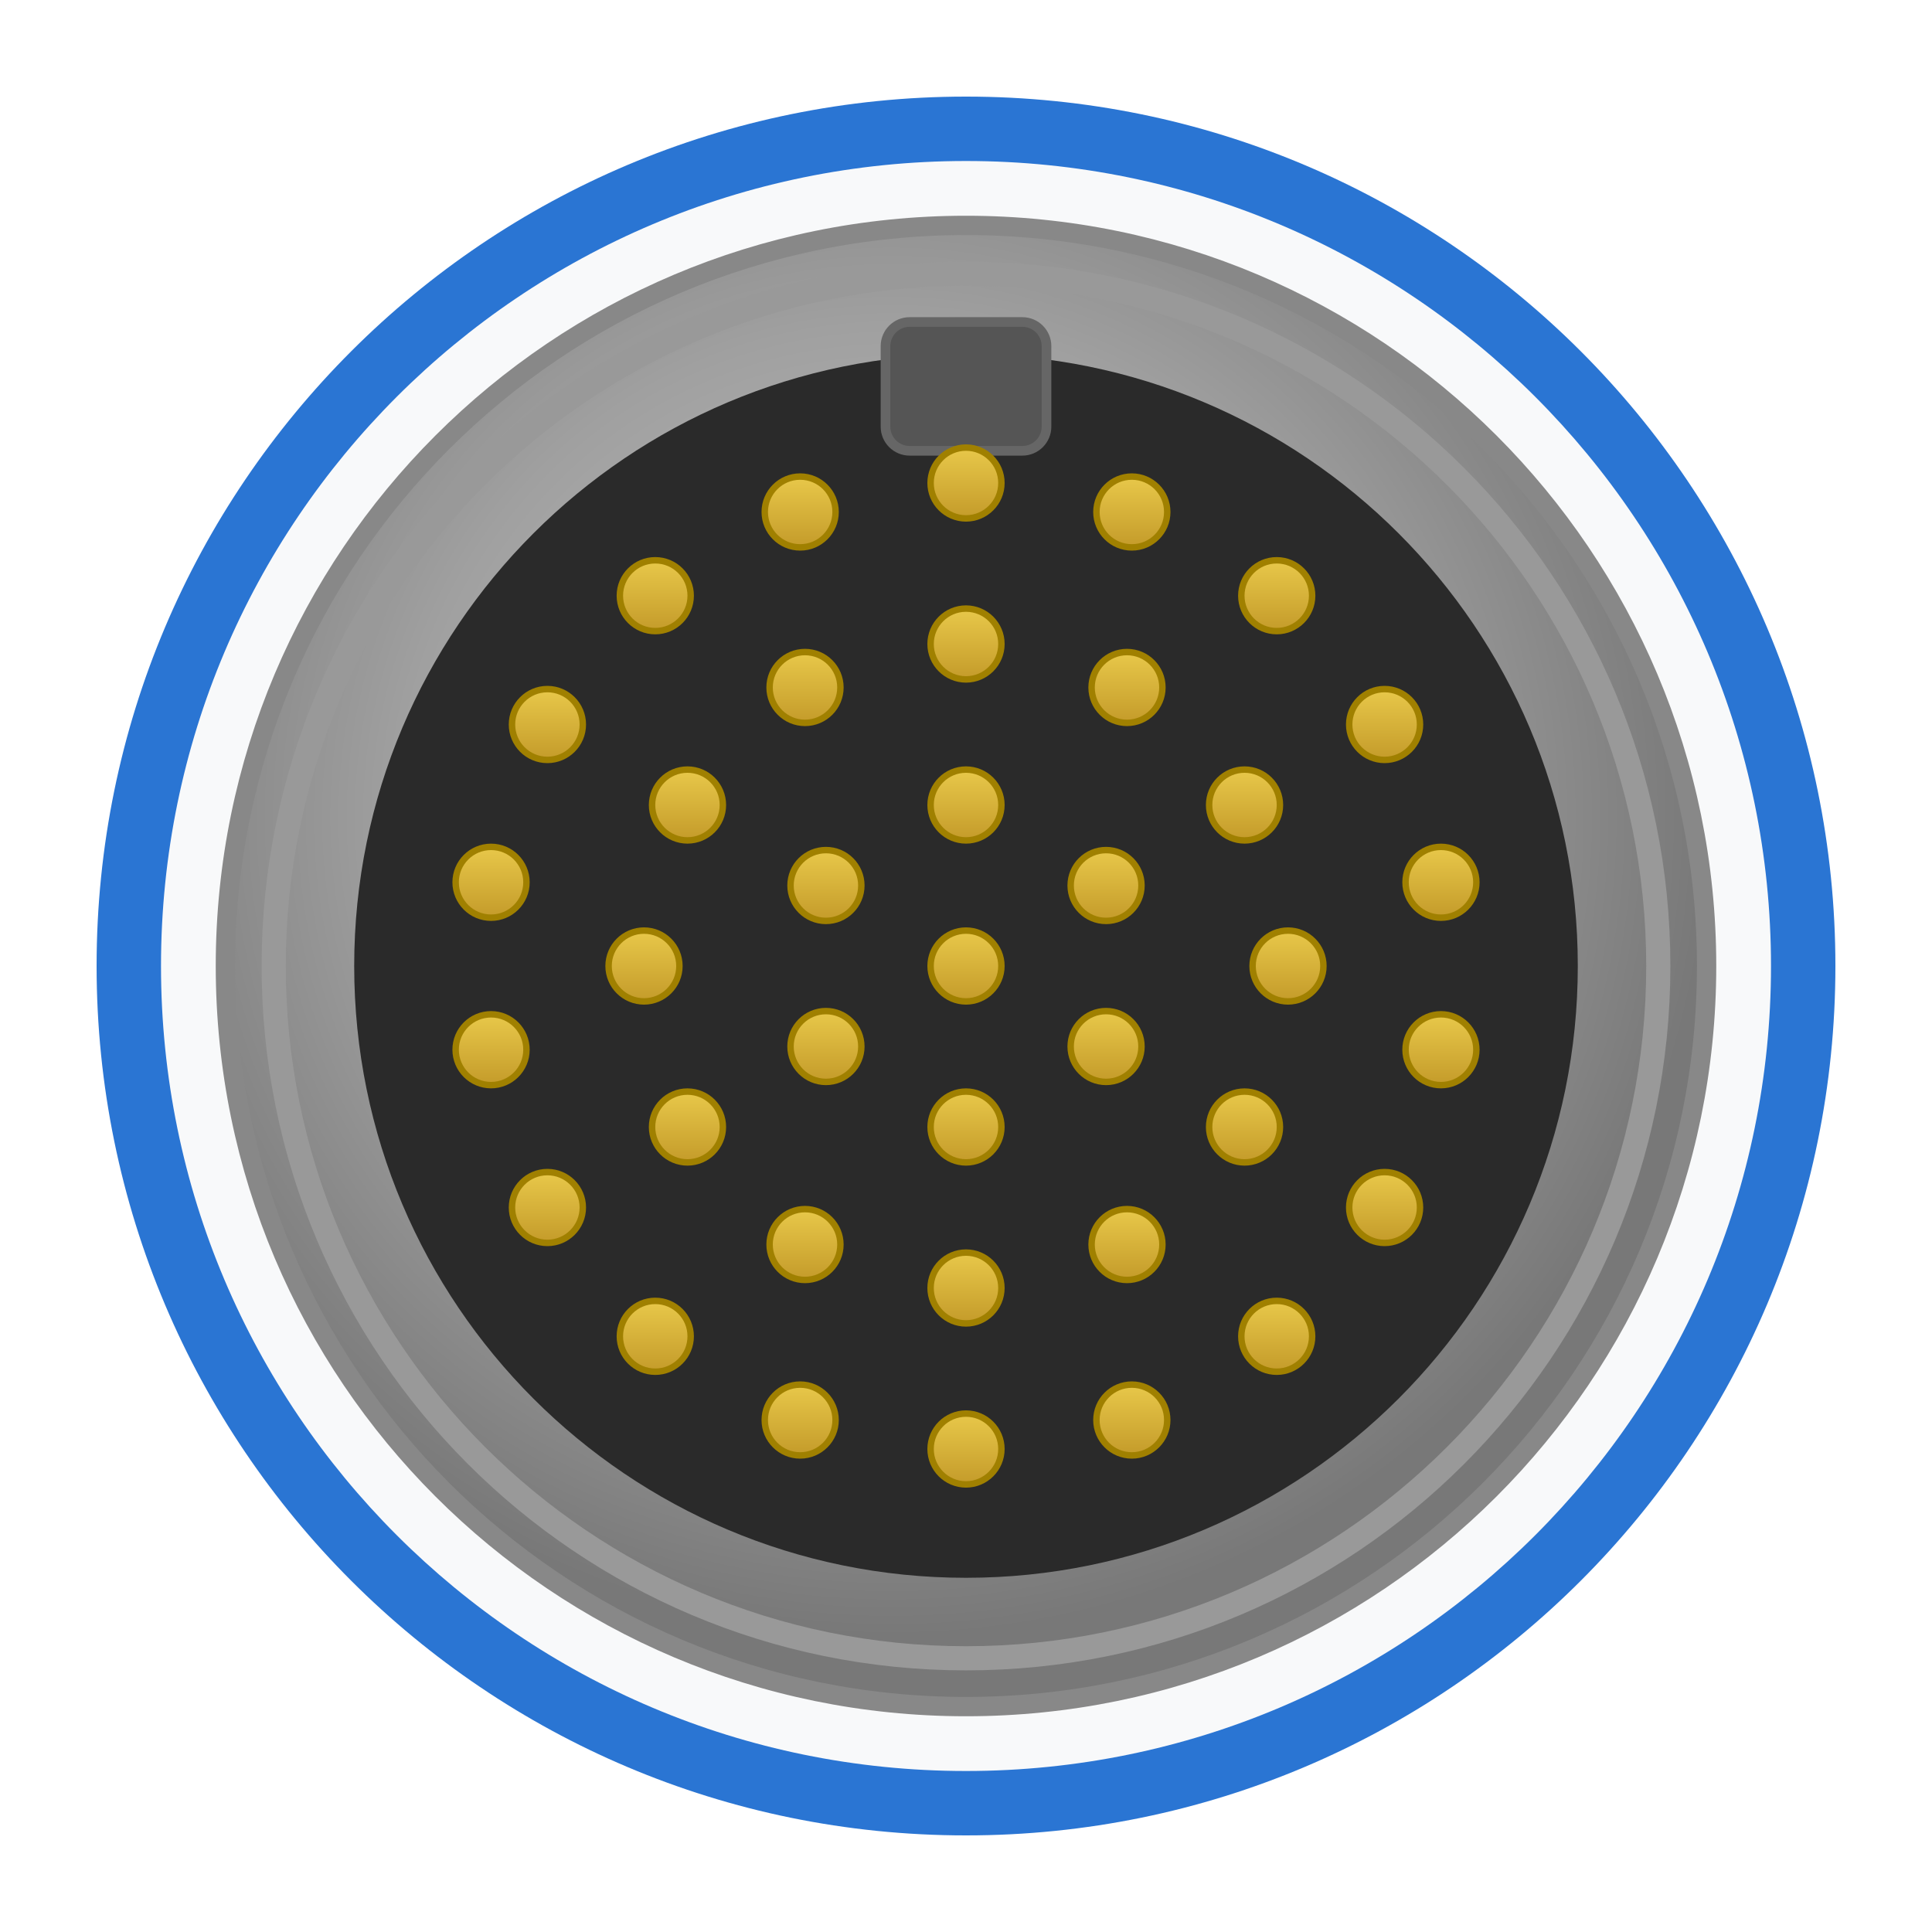
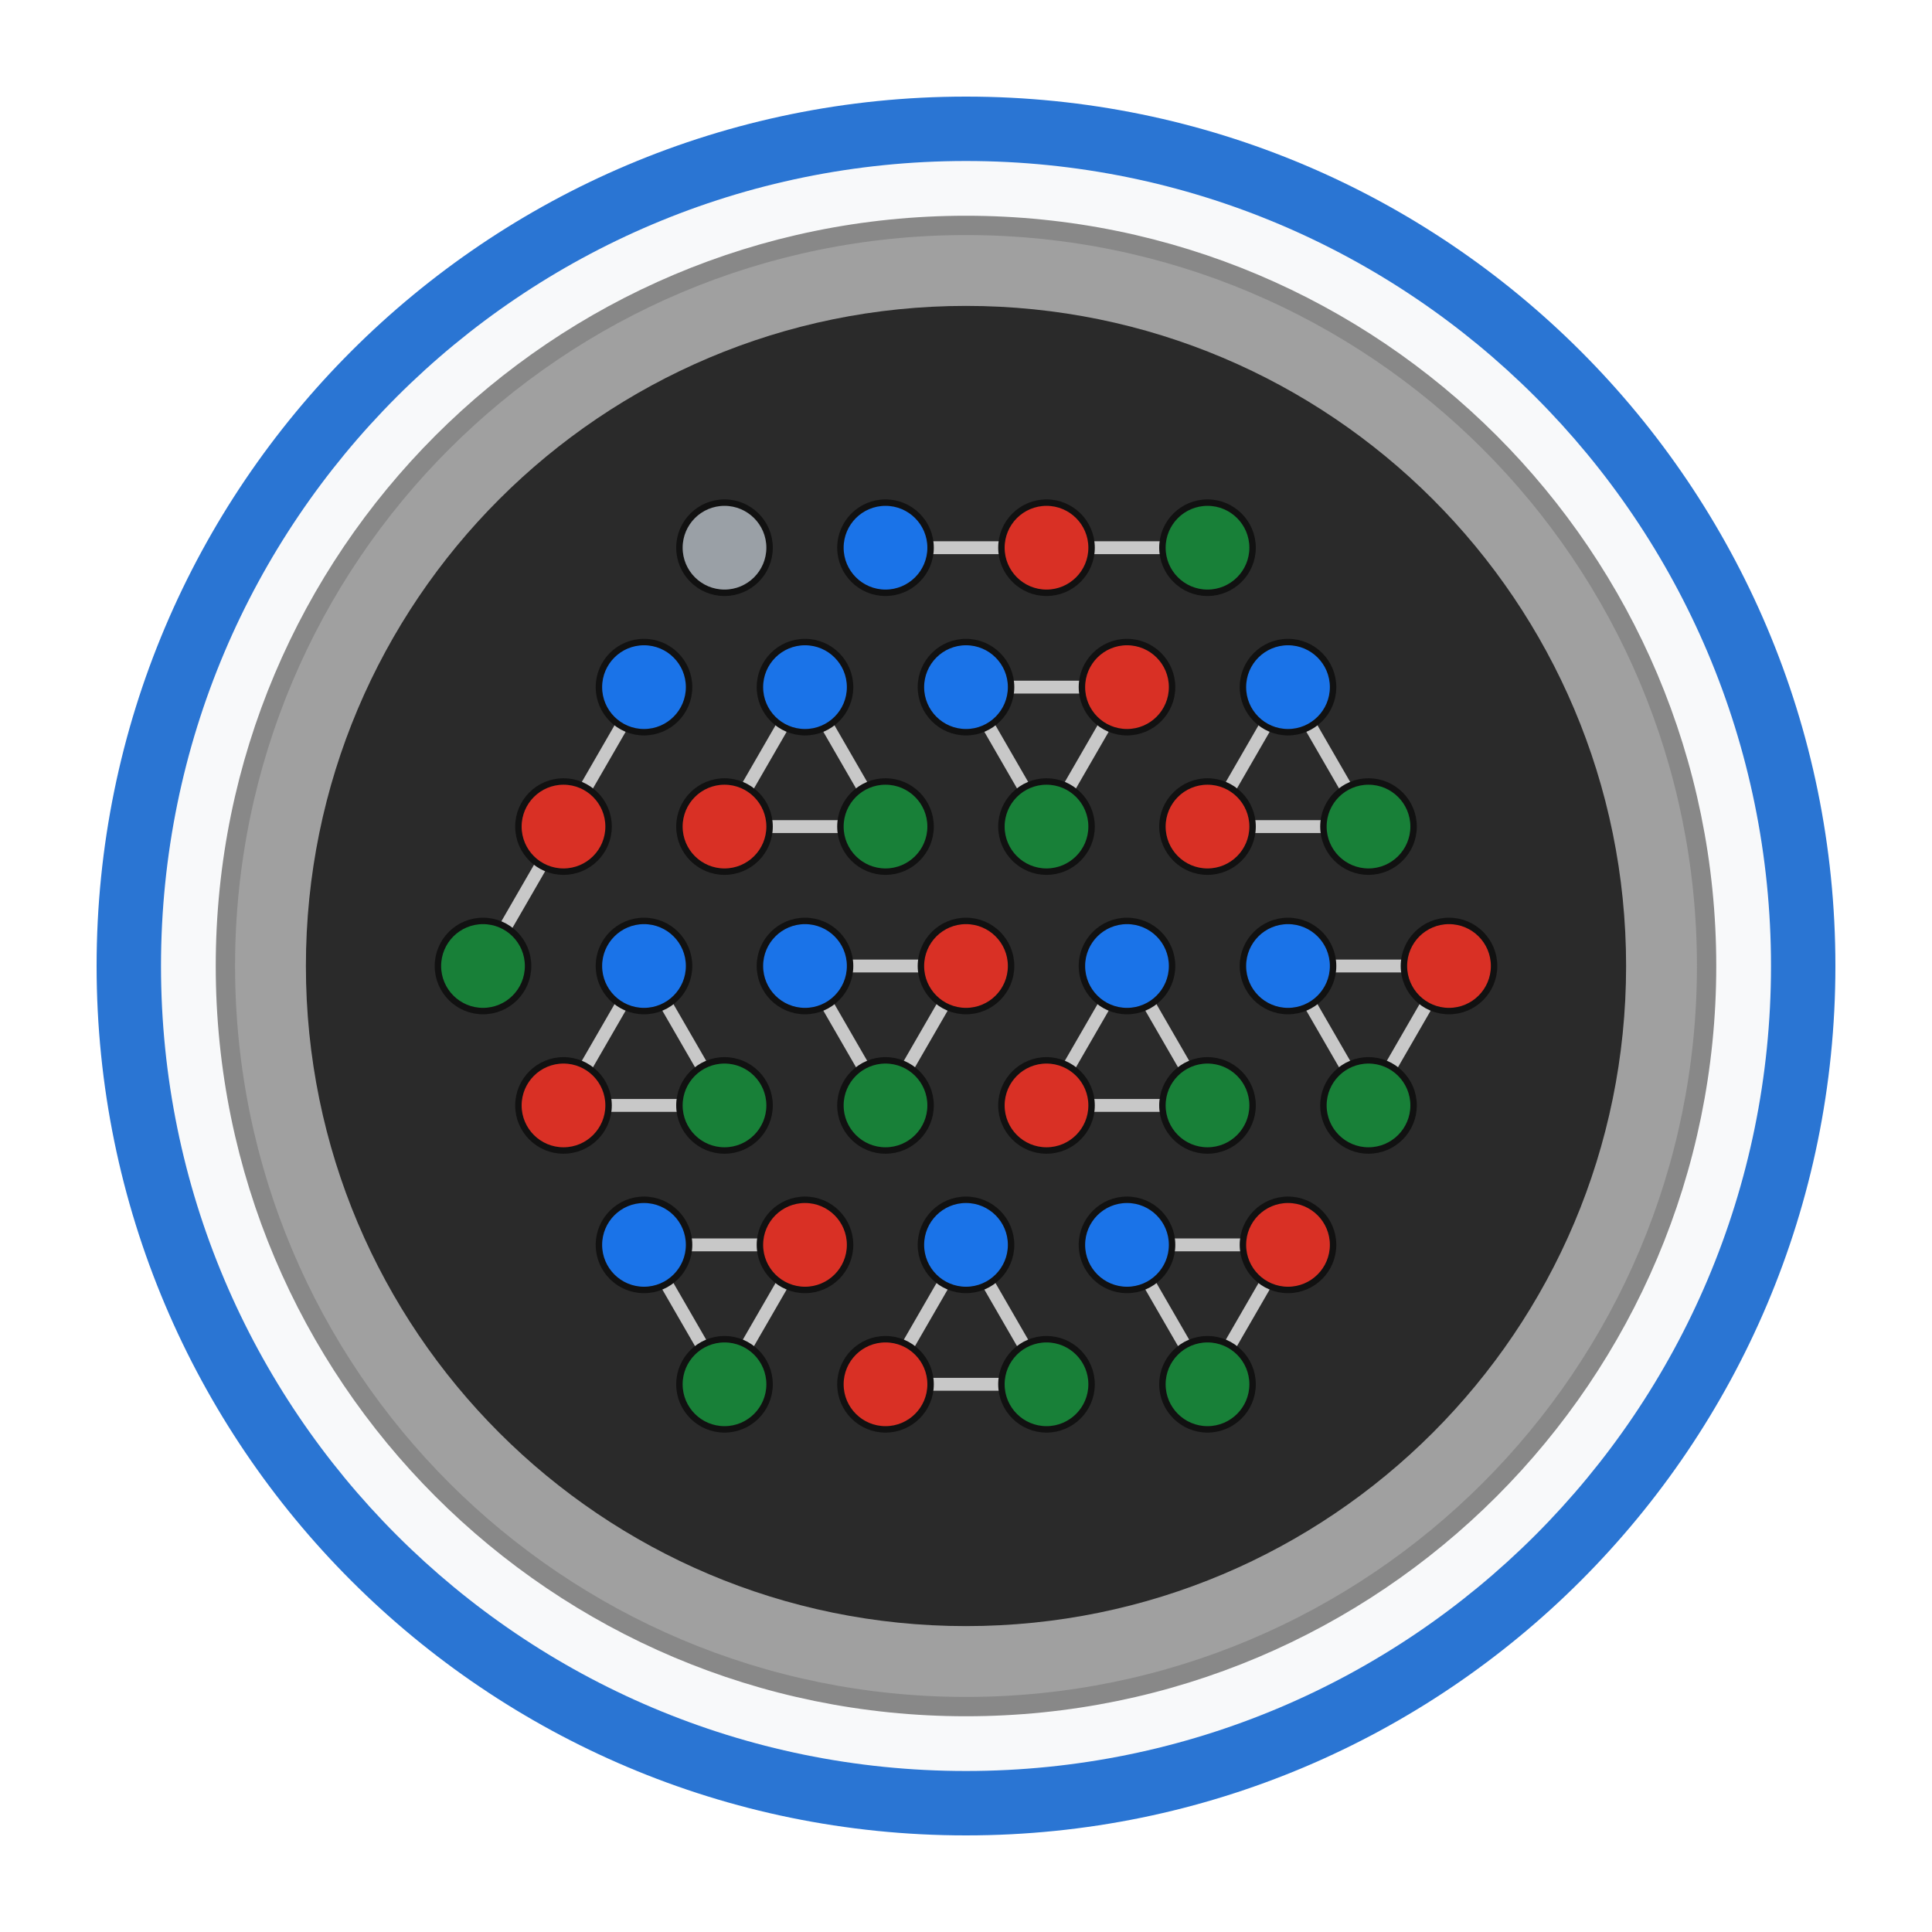
<svg xmlns="http://www.w3.org/2000/svg" viewBox="0 0 120 120">
-   <defs>
-     <radialGradient id="dt12_bodyGrad" cx="45%" cy="40%" r="55%">
-       <stop offset="0%" stop-color="#c8c8c8" />
-       <stop offset="60%" stop-color="#a0a0a0" />
-       <stop offset="100%" stop-color="#787878" />
-     </radialGradient>
-     <linearGradient id="dt12_pinGrad" x1="0" y1="0" x2="0" y2="1">
-       <stop offset="0%" stop-color="#e8c84a" />
-       <stop offset="100%" stop-color="#c49b2a" />
-     </linearGradient>
-   </defs>
  <circle cx="60" cy="60" r="54" fill="#2a75d3" />
  <circle cx="60" cy="60" r="50" fill="#f8f9fa" />
-   <circle cx="60" cy="60" r="46" fill="url(#dt12_bodyGrad)" stroke="#888" stroke-width="1.2" />
-   <circle cx="60" cy="60" r="43" fill="none" stroke="#999" stroke-width="1.5" />
-   <path d="M 84 34 A 42 42 0 0 0 78 28 L 73 34 A 36 36 0 0 1 78 39 Z" fill="#666" stroke="#555" stroke-width="0.4" />
-   <path d="M 36 86 A 42 42 0 0 0 42 92 L 47 86 A 36 36 0 0 1 42 81 Z" fill="#666" stroke="#555" stroke-width="0.4" />
-   <circle cx="60" cy="60" r="38" fill="#2a2a2a" />
-   <rect x="55" y="20" width="10" height="8" rx="1.5" fill="#555" stroke="#666" stroke-width="0.6" />
-   <circle cx="60" cy="60" r="2.2" fill="url(#dt12_pinGrad)" stroke="#a08000" stroke-width="0.4" />
-   <circle cx="60.0" cy="50.0" r="2.2" fill="url(#dt12_pinGrad)" stroke="#a08000" stroke-width="0.4" />
-   <circle cx="68.7" cy="55.0" r="2.2" fill="url(#dt12_pinGrad)" stroke="#a08000" stroke-width="0.4" />
-   <circle cx="68.7" cy="65.0" r="2.2" fill="url(#dt12_pinGrad)" stroke="#a08000" stroke-width="0.4" />
-   <circle cx="60.0" cy="70.0" r="2.2" fill="url(#dt12_pinGrad)" stroke="#a08000" stroke-width="0.4" />
-   <circle cx="51.3" cy="65.0" r="2.2" fill="url(#dt12_pinGrad)" stroke="#a08000" stroke-width="0.4" />
-   <circle cx="51.3" cy="55.0" r="2.2" fill="url(#dt12_pinGrad)" stroke="#a08000" stroke-width="0.4" />
-   <circle cx="60.0" cy="40.0" r="2.2" fill="url(#dt12_pinGrad)" stroke="#a08000" stroke-width="0.4" />
-   <circle cx="70.0" cy="42.7" r="2.2" fill="url(#dt12_pinGrad)" stroke="#a08000" stroke-width="0.4" />
-   <circle cx="77.3" cy="50.0" r="2.2" fill="url(#dt12_pinGrad)" stroke="#a08000" stroke-width="0.4" />
-   <circle cx="80.0" cy="60.0" r="2.2" fill="url(#dt12_pinGrad)" stroke="#a08000" stroke-width="0.4" />
-   <circle cx="77.3" cy="70.0" r="2.2" fill="url(#dt12_pinGrad)" stroke="#a08000" stroke-width="0.4" />
-   <circle cx="70.0" cy="77.3" r="2.2" fill="url(#dt12_pinGrad)" stroke="#a08000" stroke-width="0.4" />
-   <circle cx="60.0" cy="80.0" r="2.2" fill="url(#dt12_pinGrad)" stroke="#a08000" stroke-width="0.4" />
-   <circle cx="50.0" cy="77.3" r="2.2" fill="url(#dt12_pinGrad)" stroke="#a08000" stroke-width="0.4" />
-   <circle cx="42.7" cy="70.0" r="2.2" fill="url(#dt12_pinGrad)" stroke="#a08000" stroke-width="0.4" />
-   <circle cx="40.0" cy="60.0" r="2.2" fill="url(#dt12_pinGrad)" stroke="#a08000" stroke-width="0.4" />
-   <circle cx="42.7" cy="50.0" r="2.2" fill="url(#dt12_pinGrad)" stroke="#a08000" stroke-width="0.4" />
-   <circle cx="50.0" cy="42.7" r="2.2" fill="url(#dt12_pinGrad)" stroke="#a08000" stroke-width="0.4" />
-   <circle cx="60.0" cy="30.0" r="2.2" fill="url(#dt12_pinGrad)" stroke="#a08000" stroke-width="0.4" />
-   <circle cx="70.3" cy="31.8" r="2.2" fill="url(#dt12_pinGrad)" stroke="#a08000" stroke-width="0.4" />
-   <circle cx="79.3" cy="37.0" r="2.2" fill="url(#dt12_pinGrad)" stroke="#a08000" stroke-width="0.4" />
-   <circle cx="86.0" cy="45.0" r="2.2" fill="url(#dt12_pinGrad)" stroke="#a08000" stroke-width="0.4" />
-   <circle cx="89.5" cy="54.8" r="2.2" fill="url(#dt12_pinGrad)" stroke="#a08000" stroke-width="0.4" />
-   <circle cx="89.5" cy="65.2" r="2.2" fill="url(#dt12_pinGrad)" stroke="#a08000" stroke-width="0.4" />
-   <circle cx="86.0" cy="75.0" r="2.2" fill="url(#dt12_pinGrad)" stroke="#a08000" stroke-width="0.4" />
-   <circle cx="79.3" cy="83.0" r="2.2" fill="url(#dt12_pinGrad)" stroke="#a08000" stroke-width="0.4" />
-   <circle cx="70.3" cy="88.2" r="2.2" fill="url(#dt12_pinGrad)" stroke="#a08000" stroke-width="0.4" />
-   <circle cx="60.0" cy="90.0" r="2.2" fill="url(#dt12_pinGrad)" stroke="#a08000" stroke-width="0.4" />
-   <circle cx="49.7" cy="88.2" r="2.2" fill="url(#dt12_pinGrad)" stroke="#a08000" stroke-width="0.4" />
-   <circle cx="40.7" cy="83.0" r="2.2" fill="url(#dt12_pinGrad)" stroke="#a08000" stroke-width="0.4" />
-   <circle cx="34.0" cy="75.0" r="2.2" fill="url(#dt12_pinGrad)" stroke="#a08000" stroke-width="0.4" />
-   <circle cx="30.5" cy="65.2" r="2.2" fill="url(#dt12_pinGrad)" stroke="#a08000" stroke-width="0.4" />
-   <circle cx="30.5" cy="54.8" r="2.2" fill="url(#dt12_pinGrad)" stroke="#a08000" stroke-width="0.4" />
-   <circle cx="34.0" cy="45.0" r="2.2" fill="url(#dt12_pinGrad)" stroke="#a08000" stroke-width="0.4" />
-   <circle cx="40.7" cy="37.0" r="2.2" fill="url(#dt12_pinGrad)" stroke="#a08000" stroke-width="0.4" />
-   <circle cx="49.7" cy="31.8" r="2.2" fill="url(#dt12_pinGrad)" stroke="#a08000" stroke-width="0.4" />
+   <circle cx="60" cy="60" r="46" fill="#a0a0a0" stroke="#888" stroke-width="1.2" />
+   <circle cx="60" cy="60" r="41" fill="#2a2a2a" />
+   <polygon points="80,77.321 70,77.321 75,85.981" fill="none" stroke="#c8c8c8" stroke-width="0.8" />
+   <polygon points="55,85.981 60,77.321 65,85.981" fill="none" stroke="#c8c8c8" stroke-width="0.8" />
+   <polygon points="50,77.321 40,77.321 45,85.981" fill="none" stroke="#c8c8c8" stroke-width="0.8" />
+   <polygon points="90,60 80,60 85,68.66" fill="none" stroke="#c8c8c8" stroke-width="0.8" />
+   <polygon points="65,68.66 70,60 75,68.66" fill="none" stroke="#c8c8c8" stroke-width="0.8" />
+   <polygon points="60,60 50,60 55,68.66" fill="none" stroke="#c8c8c8" stroke-width="0.8" />
+   <polygon points="35,68.66 40,60 45,68.66" fill="none" stroke="#c8c8c8" stroke-width="0.8" />
+   <polygon points="75,51.34 80,42.679 85,51.34" fill="none" stroke="#c8c8c8" stroke-width="0.8" />
+   <polygon points="70,42.679 60,42.679 65,51.34" fill="none" stroke="#c8c8c8" stroke-width="0.8" />
+   <polygon points="45,51.34 50,42.679 55,51.34" fill="none" stroke="#c8c8c8" stroke-width="0.8" />
+   <polygon points="35,51.34 40,42.679 30,60" fill="none" stroke="#c8c8c8" stroke-width="0.8" />
+   <polygon points="65,34.019 55,34.019 75,34.019" fill="none" stroke="#c8c8c8" stroke-width="0.8" />
+   <circle cx="75" cy="85.981" r="2.8" fill="#188038" stroke="#111" stroke-width="0.4" />
+   <circle cx="65" cy="85.981" r="2.8" fill="#188038" stroke="#111" stroke-width="0.4" />
+   <circle cx="55" cy="85.981" r="2.8" fill="#d93025" stroke="#111" stroke-width="0.4" />
+   <circle cx="45" cy="85.981" r="2.8" fill="#188038" stroke="#111" stroke-width="0.4" />
+   <circle cx="80" cy="77.321" r="2.8" fill="#d93025" stroke="#111" stroke-width="0.4" />
+   <circle cx="70" cy="77.321" r="2.8" fill="#1a73e8" stroke="#111" stroke-width="0.4" />
+   <circle cx="60" cy="77.321" r="2.8" fill="#1a73e8" stroke="#111" stroke-width="0.4" />
+   <circle cx="50" cy="77.321" r="2.8" fill="#d93025" stroke="#111" stroke-width="0.4" />
+   <circle cx="40" cy="77.321" r="2.8" fill="#1a73e8" stroke="#111" stroke-width="0.4" />
+   <circle cx="85" cy="68.66" r="2.8" fill="#188038" stroke="#111" stroke-width="0.4" />
+   <circle cx="75" cy="68.66" r="2.8" fill="#188038" stroke="#111" stroke-width="0.4" />
+   <circle cx="65" cy="68.66" r="2.8" fill="#d93025" stroke="#111" stroke-width="0.4" />
+   <circle cx="55" cy="68.66" r="2.8" fill="#188038" stroke="#111" stroke-width="0.4" />
+   <circle cx="45" cy="68.66" r="2.8" fill="#188038" stroke="#111" stroke-width="0.4" />
+   <circle cx="35" cy="68.66" r="2.8" fill="#d93025" stroke="#111" stroke-width="0.4" />
+   <circle cx="90" cy="60" r="2.8" fill="#d93025" stroke="#111" stroke-width="0.4" />
+   <circle cx="80" cy="60" r="2.8" fill="#1a73e8" stroke="#111" stroke-width="0.4" />
+   <circle cx="70" cy="60" r="2.8" fill="#1a73e8" stroke="#111" stroke-width="0.4" />
+   <circle cx="60" cy="60" r="2.8" fill="#d93025" stroke="#111" stroke-width="0.4" />
+   <circle cx="50" cy="60" r="2.8" fill="#1a73e8" stroke="#111" stroke-width="0.4" />
+   <circle cx="40" cy="60" r="2.8" fill="#1a73e8" stroke="#111" stroke-width="0.4" />
+   <circle cx="30" cy="60" r="2.8" fill="#188038" stroke="#111" stroke-width="0.4" />
+   <circle cx="85" cy="51.34" r="2.8" fill="#188038" stroke="#111" stroke-width="0.4" />
+   <circle cx="75" cy="51.34" r="2.8" fill="#d93025" stroke="#111" stroke-width="0.4" />
+   <circle cx="65" cy="51.34" r="2.8" fill="#188038" stroke="#111" stroke-width="0.4" />
+   <circle cx="55" cy="51.34" r="2.8" fill="#188038" stroke="#111" stroke-width="0.4" />
+   <circle cx="45" cy="51.34" r="2.8" fill="#d93025" stroke="#111" stroke-width="0.4" />
+   <circle cx="35" cy="51.34" r="2.8" fill="#d93025" stroke="#111" stroke-width="0.4" />
+   <circle cx="80" cy="42.679" r="2.8" fill="#1a73e8" stroke="#111" stroke-width="0.4" />
+   <circle cx="70" cy="42.679" r="2.8" fill="#d93025" stroke="#111" stroke-width="0.4" />
+   <circle cx="60" cy="42.679" r="2.8" fill="#1a73e8" stroke="#111" stroke-width="0.4" />
+   <circle cx="50" cy="42.679" r="2.8" fill="#1a73e8" stroke="#111" stroke-width="0.4" />
+   <circle cx="40" cy="42.679" r="2.8" fill="#1a73e8" stroke="#111" stroke-width="0.4" />
+   <circle cx="75" cy="34.019" r="2.8" fill="#188038" stroke="#111" stroke-width="0.4" />
+   <circle cx="65" cy="34.019" r="2.8" fill="#d93025" stroke="#111" stroke-width="0.4" />
+   <circle cx="55" cy="34.019" r="2.8" fill="#1a73e8" stroke="#111" stroke-width="0.4" />
+   <circle cx="45" cy="34.019" r="2.8" fill="#9aa0a6" stroke="#111" stroke-width="0.4" />
</svg>
